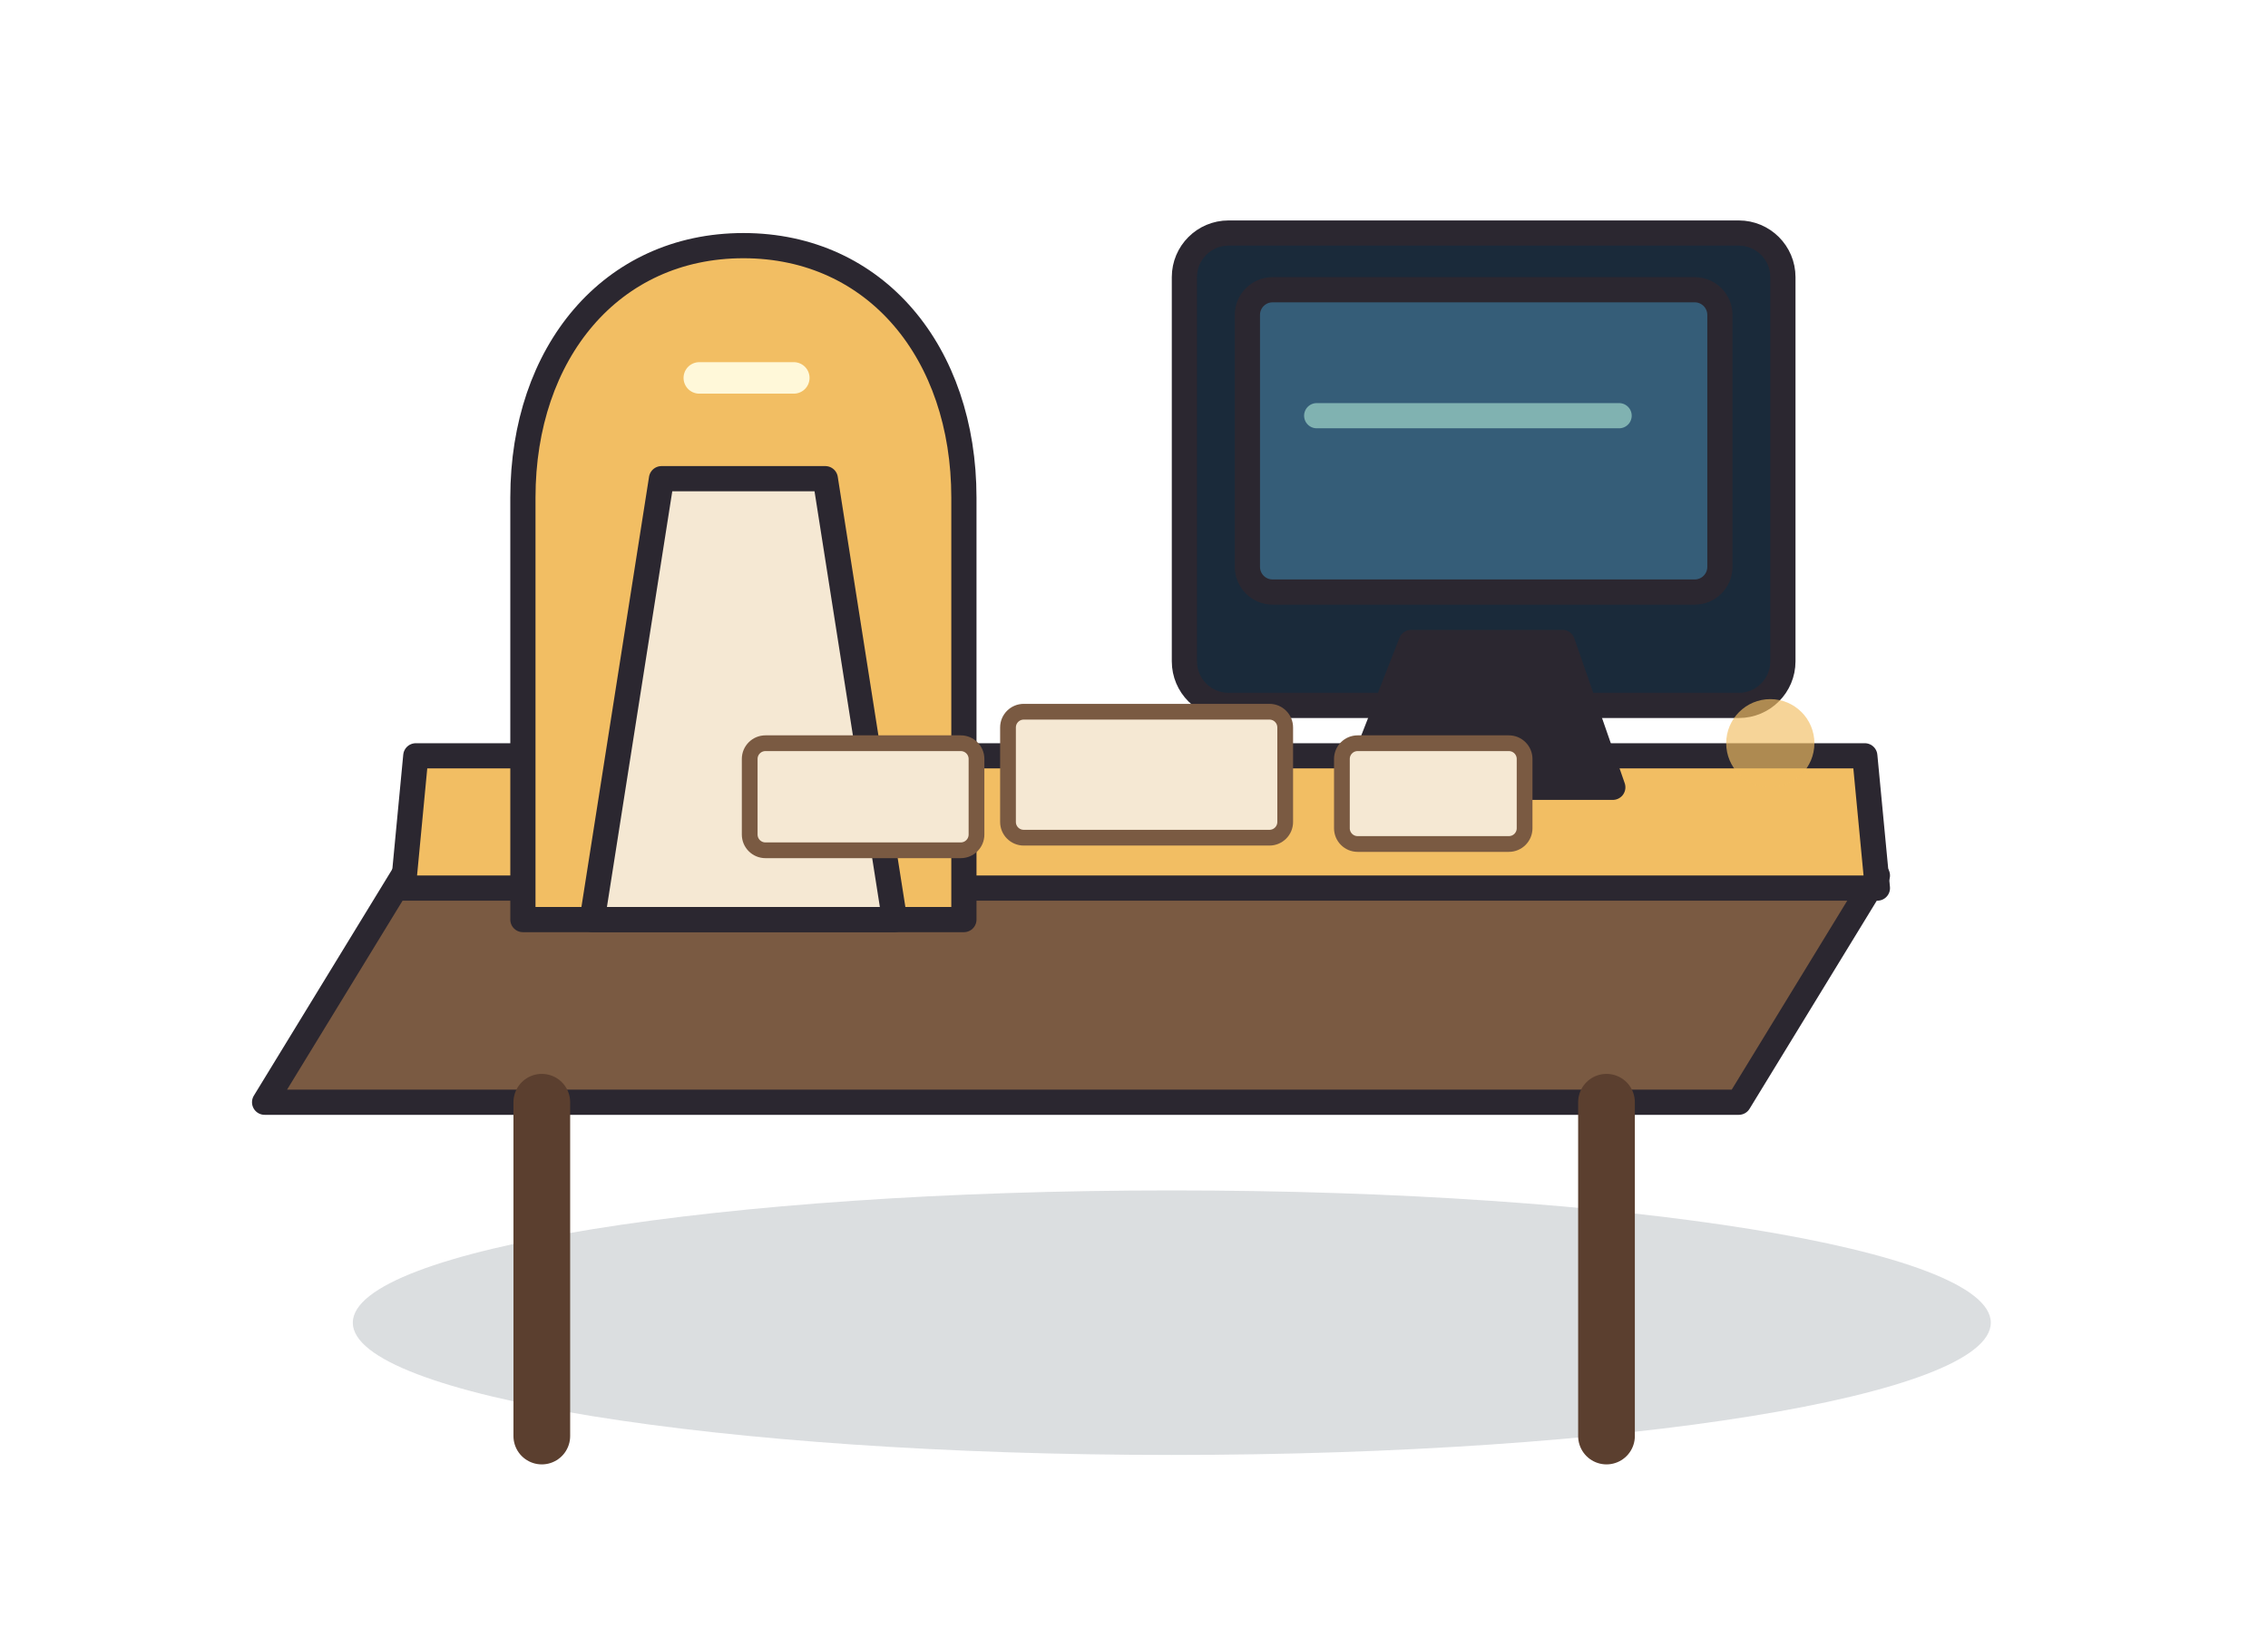
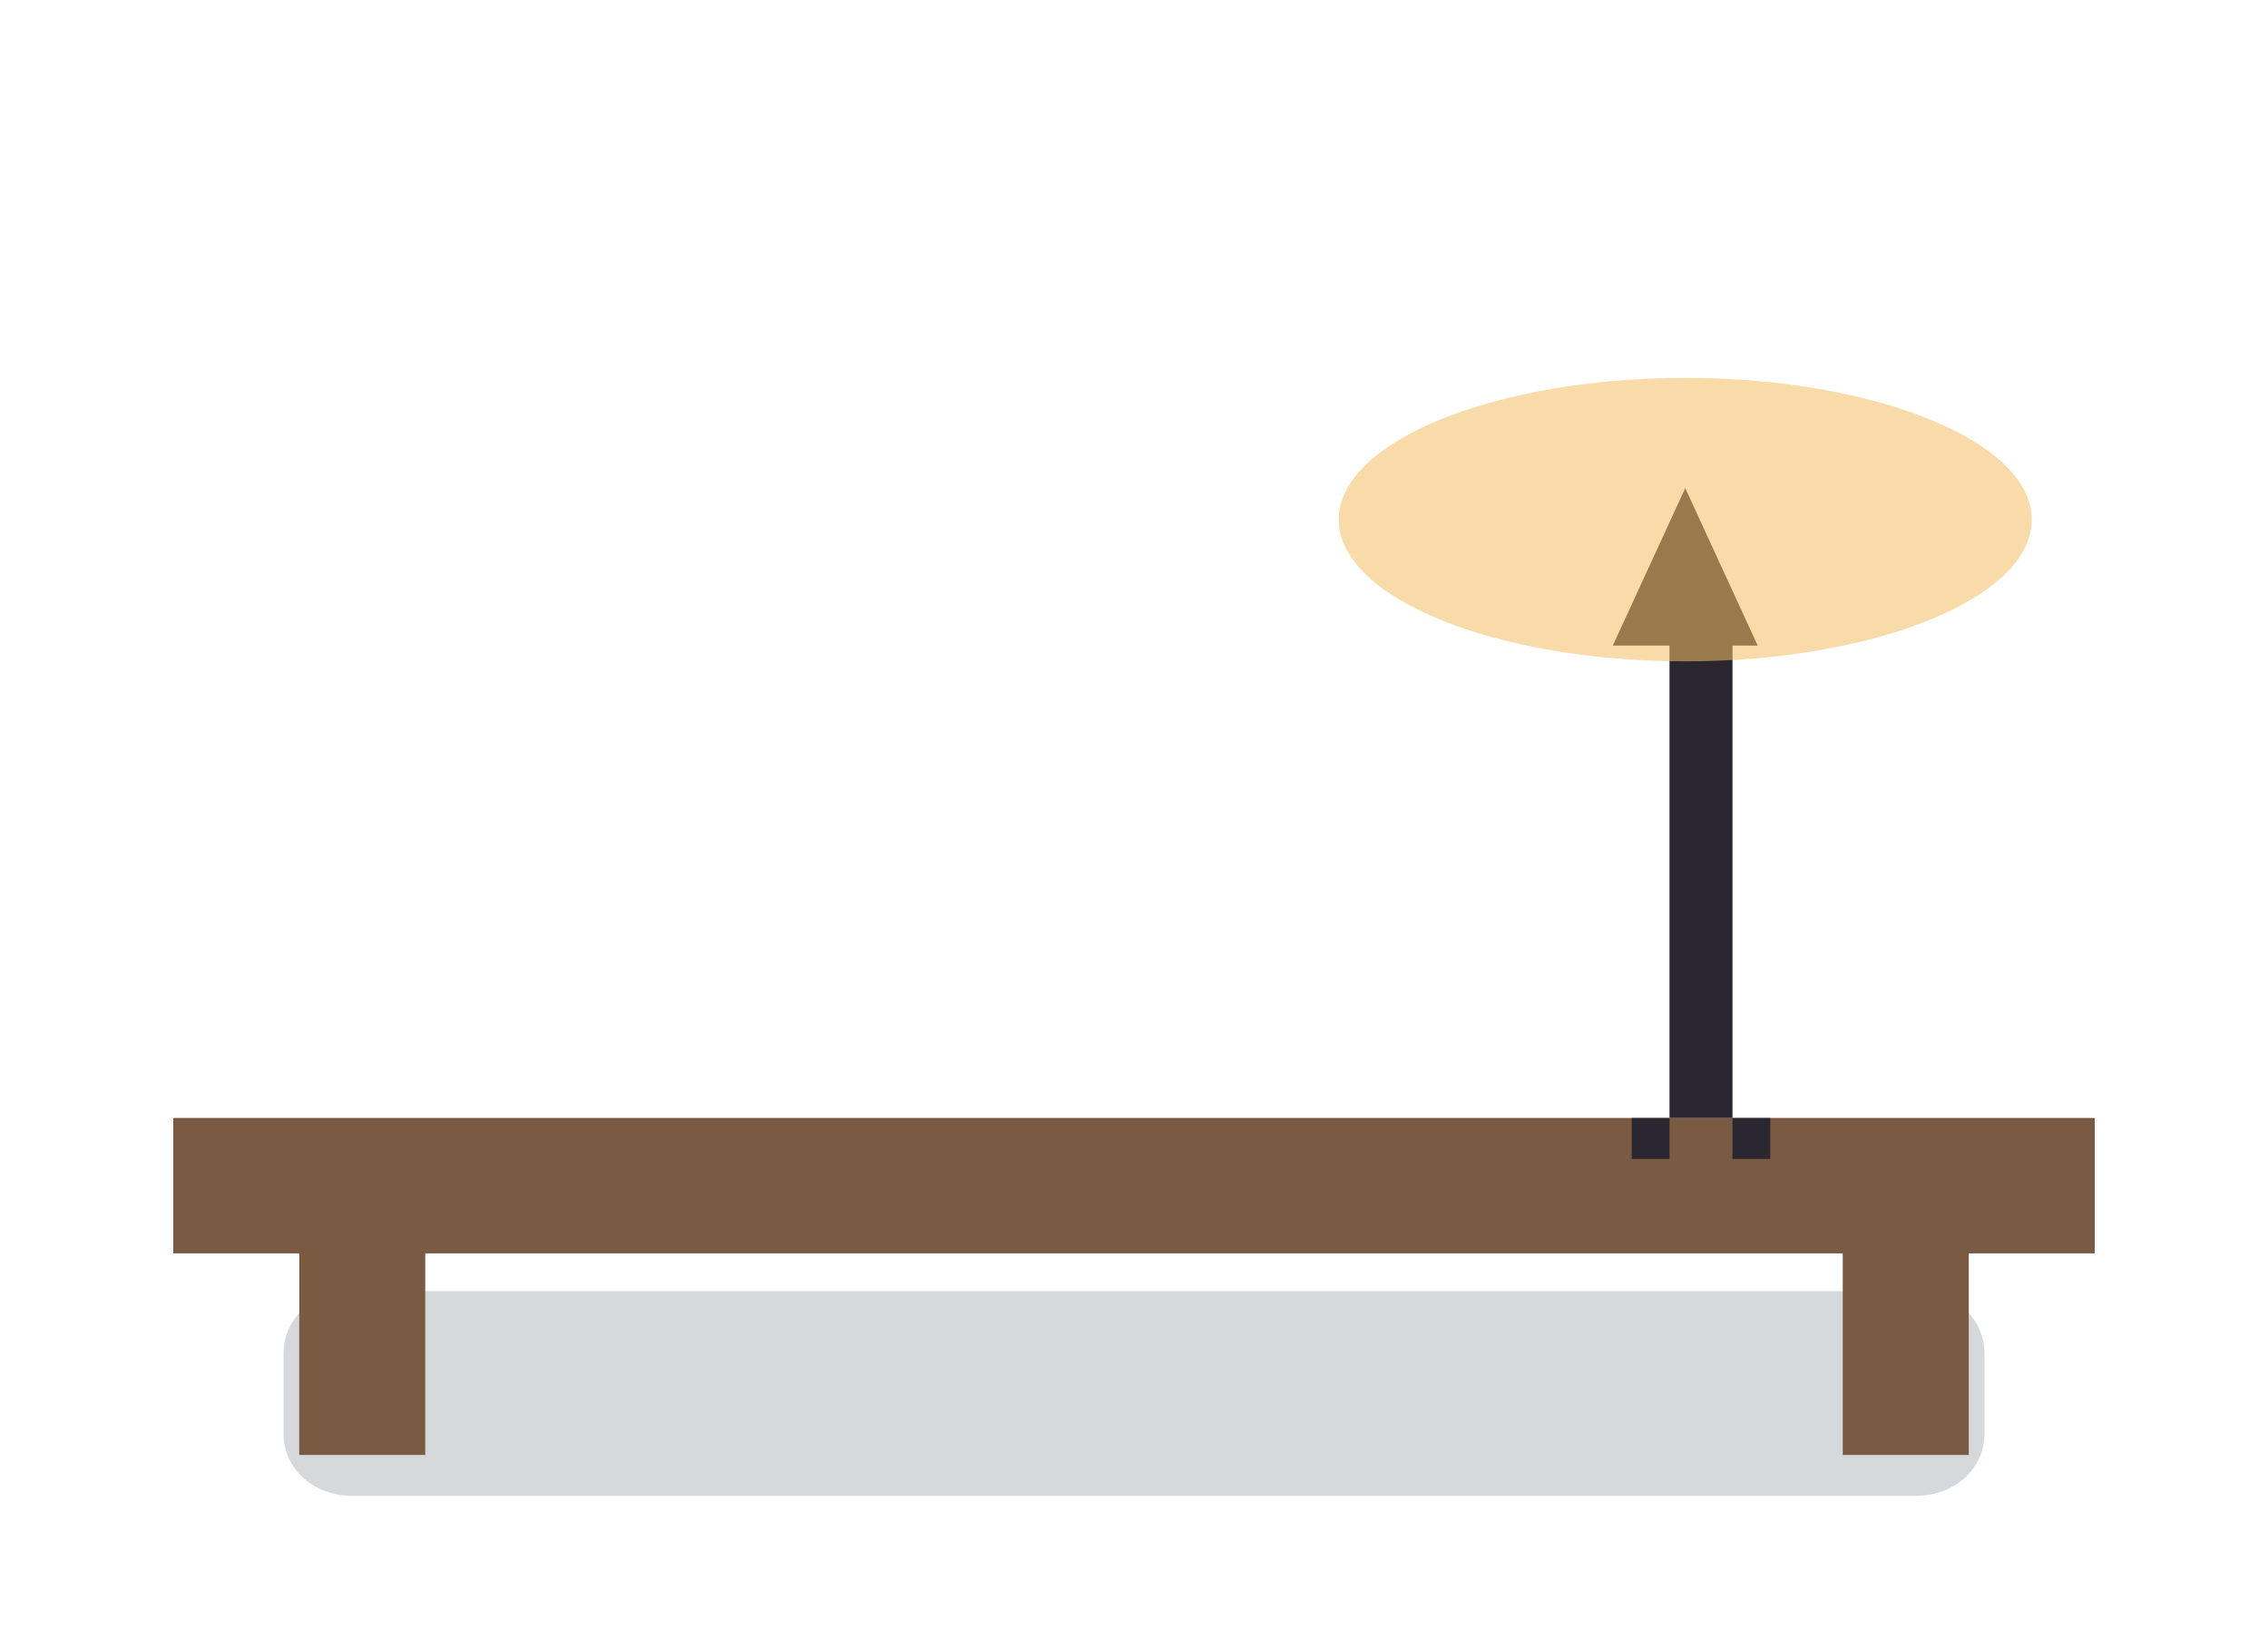
- <svg xmlns="http://www.w3.org/2000/svg" width="720" height="520" viewBox="0 0 720 520">
-   <ellipse cx="372" cy="420" rx="260" ry="42" fill="#1a2a3a" opacity=".16" />
-   <g stroke="#2b2730" stroke-width="8" stroke-linejoin="round">
-     <path d="M128 278 H596 L552 350 H84Z" fill="#7a5a42" />
-     <path d="M132 240 H592 L596 282 H128Z" fill="#f2be63" />
-     <path d="M172 350 V456" stroke="#5b3f2f" stroke-width="18" stroke-linecap="round" />
-     <path d="M510 350 V456" stroke="#5b3f2f" stroke-width="18" stroke-linecap="round" />
-   </g>
-   <g transform="translate(376 74)" stroke="#2b2730" stroke-width="8" stroke-linejoin="round">
-     <rect width="190" height="150" rx="14" fill="#1a2a3a" />
-     <rect x="20" y="18" width="150" height="96" rx="8" fill="#355d78" />
-     <path d="M42 58 H138" stroke="#9dd3c8" stroke-width="8" stroke-linecap="round" opacity=".72" />
-     <path d="M72 130 H120 L136 176 H54Z" fill="#2b2730" />
-   </g>
-   <g transform="translate(140 78)" stroke="#2b2730" stroke-width="8" stroke-linejoin="round">
-     <path d="M96 0 C138 0 166 34 166 80 V214 H26 V80 C26 34 54 0 96 0Z" fill="#f2be63" />
-     <path d="M70 74 H122 L144 214 H48Z" fill="#f5e8d3" />
-     <path d="M82 42 H112" stroke="#fff8d9" stroke-width="10" stroke-linecap="round" />
-   </g>
-   <g fill="#f5e8d3" stroke="#7a5a42" stroke-width="5">
-     <rect x="238" y="236" width="72" height="34" rx="5" />
-     <rect x="320" y="226" width="88" height="40" rx="5" />
-     <rect x="426" y="236" width="58" height="32" rx="5" />
-   </g>
-   <circle cx="562" cy="236" r="14" fill="#f2be63" opacity=".66" />
+ <svg xmlns="http://www.w3.org/2000/svg" viewBox="0 0 720 520">
+   <path fill="#1a2a3a" opacity="0.18" d="M 90 430 C 90 418 100 410 112 410 L 608 410 C 620 410 630 418 630 430 L 630 455 C 630 467 620 475 608 475 L 112 475 C 100 475 90 467 90 455 Z" />
+   <path fill="#7A5A42" d="M 55 355 L 665 355 L 665 398 L 625 398 L 625 462 L 585 462 L 585 398 L 135 398 L 135 462 L 95 462 L 95 398 L 55 398 Z" />
+   <path fill="#2B2730" d="M 518 355 L 562 355 L 562 368 L 550 368 L 550 205 L 558 205 L 535 155 L 512 205 L 530 205 L 530 368 L 518 368 Z" />
+   <path fill="#F2BE63" opacity="0.55" d="M 535 120 C 595 120 645 140 645 165 C 645 190 595 210 535 210 C 475 210 425 190 425 165 C 425 140 475 120 535 120 Z" />
</svg>
